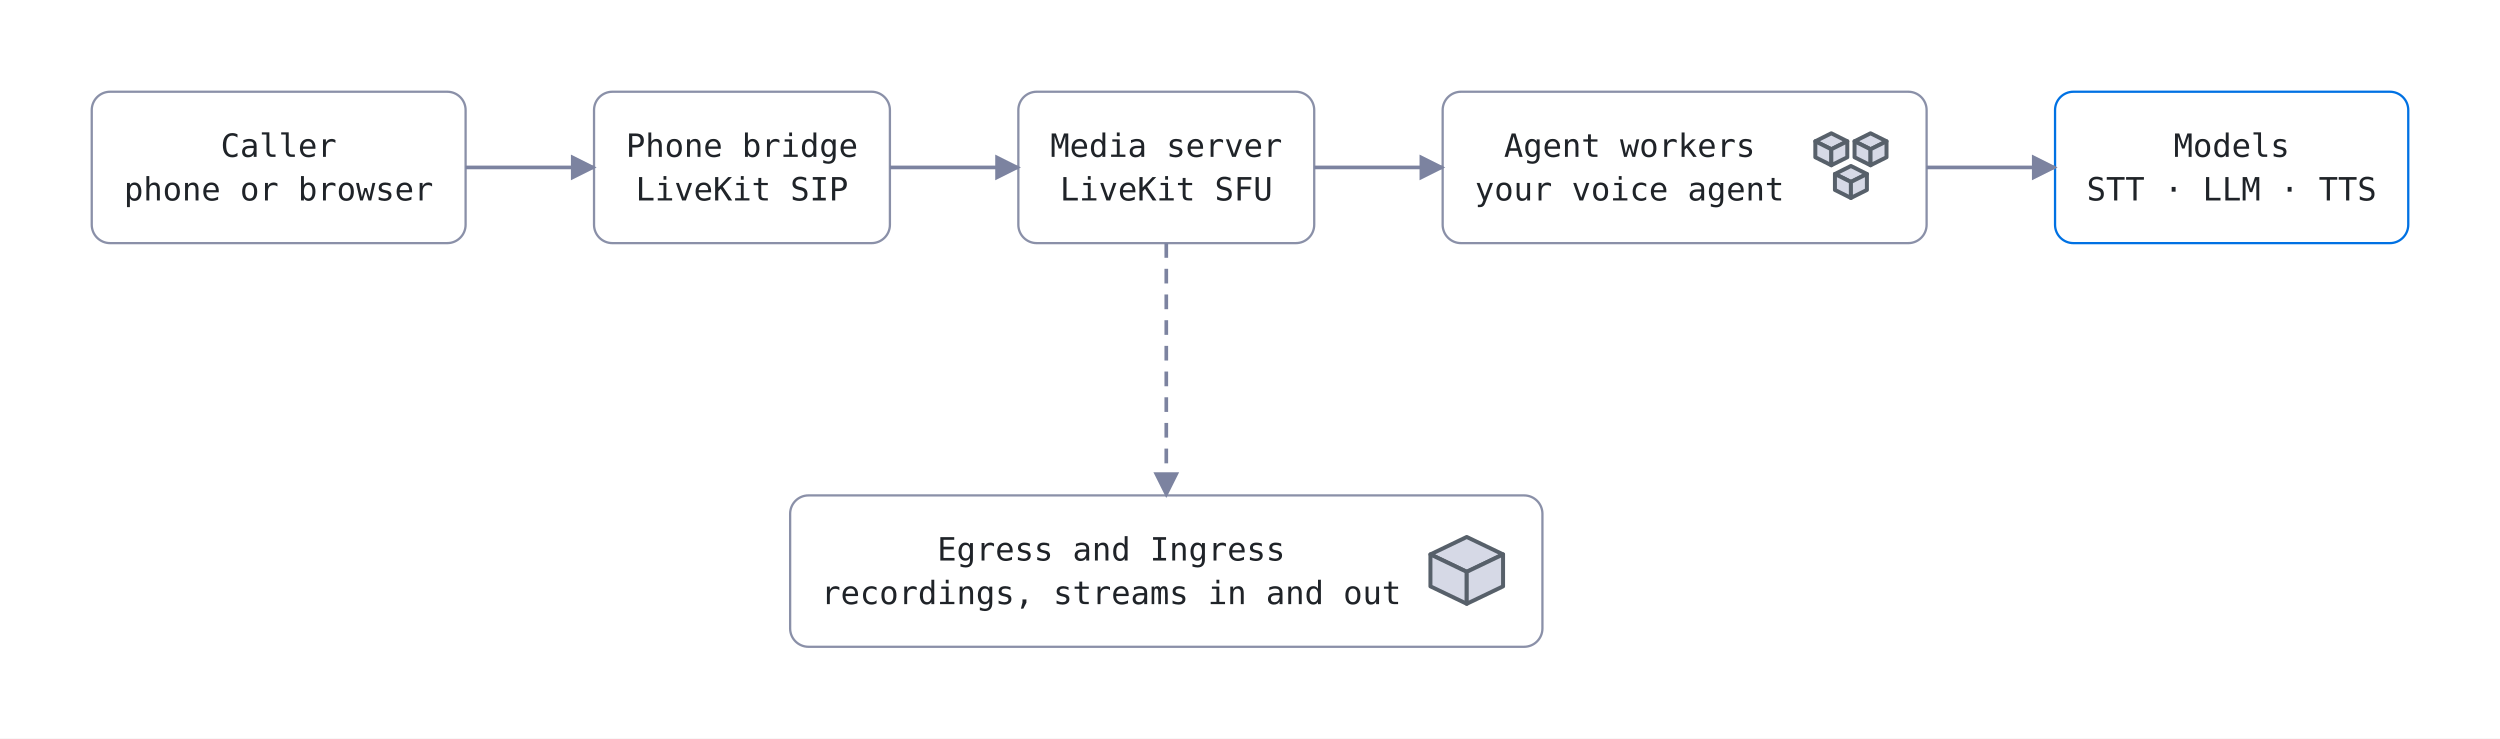
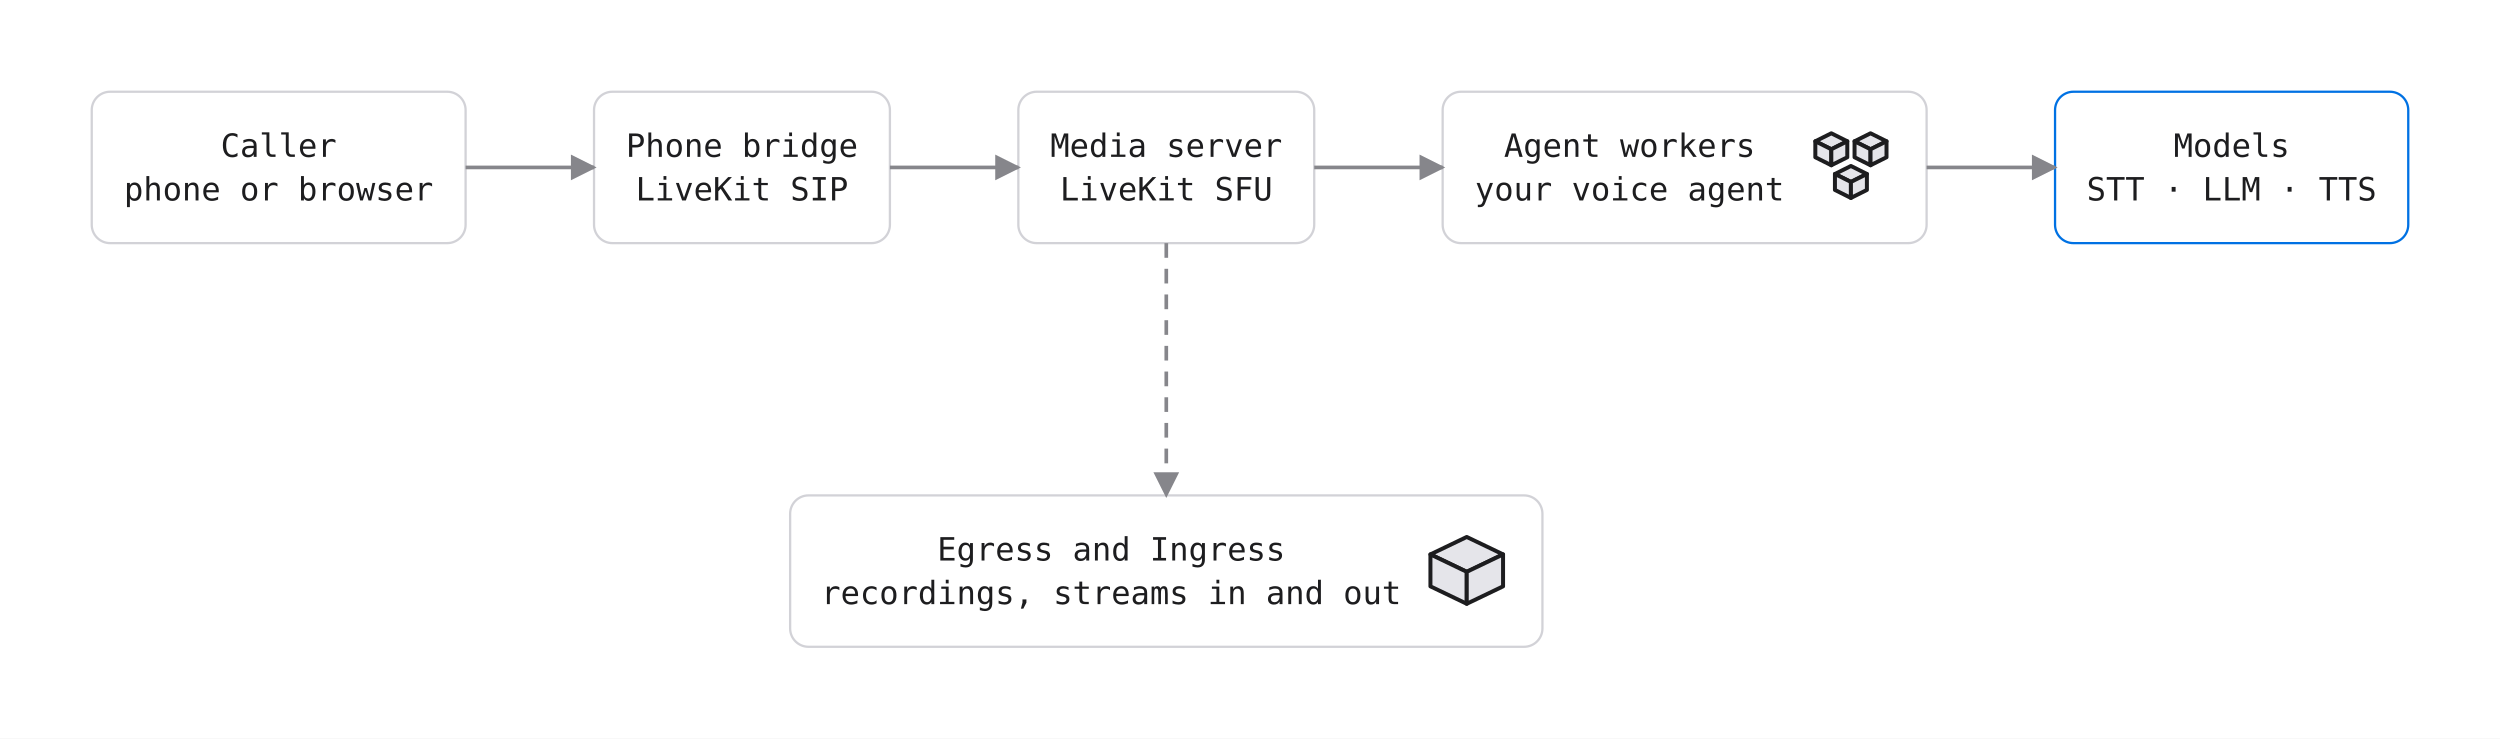
<svg xmlns="http://www.w3.org/2000/svg" width="1090" height="322" viewBox="0 0 1090 322" font-family="'DejaVu Sans Mono', 'Menlo', 'Consolas', 'Liberation Mono', 'Courier New', monospace" font-size="14px">
  <defs>
-     <marker id="r76304a57-arrow-7c83a0" viewBox="0 0 10 10" refX="9" refY="5" markerWidth="7" markerHeight="7" orient="auto-start-reverse">
-       <path d="M 0 0 L 10 5 L 0 10 z" fill="#7c83a0" />
+     <marker id="re67dad1d-arrow-86868b" viewBox="0 0 10 10" refX="9" refY="5" markerWidth="7" markerHeight="7" orient="auto-start-reverse">
+       <path d="M 0 0 L 10 5 L 0 10 z" fill="#86868b" />
    </marker>
  </defs>
  <rect x="0" y="0" width="1090" height="322" fill="#ffffff" />
-   <path d="M48 40 H195 a8 8 0 0 1 8 8 V98 a8 8 0 0 1 -8 8 H48 a8 8 0 0 1 -8 -8 V48 a8 8 0 0 1 8 -8 Z" fill="#ffffff" stroke="#8a90a8" />
-   <text x="121.5" y="68.4" fill="#1f2328" text-anchor="middle">Caller</text>
-   <text x="121.5" y="87.4" fill="#1f2328" text-anchor="middle">phone or browser</text>
-   <path d="M267 40 H380 a8 8 0 0 1 8 8 V98 a8 8 0 0 1 -8 8 H267 a8 8 0 0 1 -8 -8 V48 a8 8 0 0 1 8 -8 Z" fill="#ffffff" stroke="#8a90a8" />
-   <text x="323.5" y="68.4" fill="#1f2328" text-anchor="middle">Phone bridge</text>
-   <text x="323.5" y="87.4" fill="#1f2328" text-anchor="middle">LiveKit SIP</text>
-   <path d="M452 40 H565 a8 8 0 0 1 8 8 V98 a8 8 0 0 1 -8 8 H452 a8 8 0 0 1 -8 -8 V48 a8 8 0 0 1 8 -8 Z" fill="#ffffff" stroke="#8a90a8" />
-   <text x="508.5" y="68.4" fill="#1f2328" text-anchor="middle">Media server</text>
-   <text x="508.5" y="87.4" fill="#1f2328" text-anchor="middle">LiveKit SFU</text>
-   <path d="M637 40 H832 a8 8 0 0 1 8 8 V98 a8 8 0 0 1 -8 8 H637 a8 8 0 0 1 -8 -8 V48 a8 8 0 0 1 8 -8 Z" fill="#ffffff" stroke="#8a90a8" />
-   <text x="710.5" y="68.4" fill="#1f2328" text-anchor="middle">Agent workers</text>
-   <text x="710.5" y="87.4" fill="#1f2328" text-anchor="middle">your voice agent</text>
+   <path d="M48 40 H195 a8 8 0 0 1 8 8 V98 a8 8 0 0 1 -8 8 H48 a8 8 0 0 1 -8 -8 V48 a8 8 0 0 1 8 -8 Z" fill="#ffffff" stroke="#d2d2d7" />
+   <text x="121.5" y="68.4" fill="#1d1d1f" text-anchor="middle">Caller</text>
+   <text x="121.5" y="87.4" fill="#1d1d1f" text-anchor="middle">phone or browser</text>
+   <path d="M267 40 H380 a8 8 0 0 1 8 8 V98 a8 8 0 0 1 -8 8 H267 a8 8 0 0 1 -8 -8 V48 a8 8 0 0 1 8 -8 Z" fill="#ffffff" stroke="#d2d2d7" />
+   <text x="323.5" y="68.4" fill="#1d1d1f" text-anchor="middle">Phone bridge</text>
+   <text x="323.5" y="87.4" fill="#1d1d1f" text-anchor="middle">LiveKit SIP</text>
+   <path d="M452 40 H565 a8 8 0 0 1 8 8 V98 a8 8 0 0 1 -8 8 H452 a8 8 0 0 1 -8 -8 V48 a8 8 0 0 1 8 -8 Z" fill="#ffffff" stroke="#d2d2d7" />
+   <text x="508.5" y="68.4" fill="#1d1d1f" text-anchor="middle">Media server</text>
+   <text x="508.5" y="87.4" fill="#1d1d1f" text-anchor="middle">LiveKit SFU</text>
+   <path d="M637 40 H832 a8 8 0 0 1 8 8 V98 a8 8 0 0 1 -8 8 H637 a8 8 0 0 1 -8 -8 V48 a8 8 0 0 1 8 -8 Z" fill="#ffffff" stroke="#d2d2d7" />
+   <text x="710.5" y="68.4" fill="#1d1d1f" text-anchor="middle">Agent workers</text>
+   <text x="710.5" y="87.4" fill="#1d1d1f" text-anchor="middle">your voice agent</text>
  <g transform="translate(788 54) scale(1.58333)">
-     <path d="M6.6 2.6 L11 4.8 L6.6 7 L2.2 4.8 Z" fill="#d6d9e6" stroke="#57606a" stroke-width="1.1" stroke-linejoin="round" />
-     <path d="M2.2 4.8 L6.6 7 L6.6 11.4 L2.2 9.2 Z" fill="#d6d9e6" stroke="#57606a" stroke-width="1.1" stroke-linejoin="round" />
-     <path d="M11 4.8 L6.6 7 L6.6 11.4 L11 9.2 Z" fill="#d6d9e6" stroke="#57606a" stroke-width="1.1" stroke-linejoin="round" />
-     <path d="M17.4 2.6 L21.8 4.8 L17.4 7 L13 4.8 Z" fill="#d6d9e6" stroke="#57606a" stroke-width="1.1" stroke-linejoin="round" />
-     <path d="M13 4.8 L17.4 7 L17.4 11.4 L13 9.2 Z" fill="#d6d9e6" stroke="#57606a" stroke-width="1.1" stroke-linejoin="round" />
-     <path d="M21.8 4.8 L17.4 7 L17.4 11.4 L21.8 9.2 Z" fill="#d6d9e6" stroke="#57606a" stroke-width="1.1" stroke-linejoin="round" />
-     <path d="M12 11.6 L16.4 13.8 L12 16 L7.6 13.8 Z" fill="#d6d9e6" stroke="#57606a" stroke-width="1.1" stroke-linejoin="round" />
-     <path d="M7.6 13.8 L12 16 L12 20.4 L7.6 18.2 Z" fill="#d6d9e6" stroke="#57606a" stroke-width="1.1" stroke-linejoin="round" />
-     <path d="M16.4 13.8 L12 16 L12 20.4 L16.4 18.2 Z" fill="#d6d9e6" stroke="#57606a" stroke-width="1.1" stroke-linejoin="round" />
+     <path d="M6.6 2.6 L11 4.8 L6.6 7 L2.2 4.8 Z" fill="#e5e5ea" stroke="#1d1d1f" stroke-width="1.1" stroke-linejoin="round" />
+     <path d="M2.2 4.8 L6.6 7 L6.6 11.4 L2.2 9.2 Z" fill="#e5e5ea" stroke="#1d1d1f" stroke-width="1.1" stroke-linejoin="round" />
+     <path d="M11 4.8 L6.6 7 L6.6 11.4 L11 9.2 Z" fill="#e5e5ea" stroke="#1d1d1f" stroke-width="1.1" stroke-linejoin="round" />
+     <path d="M17.4 2.6 L21.8 4.8 L17.4 7 L13 4.8 Z" fill="#e5e5ea" stroke="#1d1d1f" stroke-width="1.1" stroke-linejoin="round" />
+     <path d="M13 4.8 L17.4 7 L17.4 11.4 L13 9.2 Z" fill="#e5e5ea" stroke="#1d1d1f" stroke-width="1.1" stroke-linejoin="round" />
+     <path d="M21.8 4.8 L17.4 7 L17.4 11.4 L21.8 9.2 Z" fill="#e5e5ea" stroke="#1d1d1f" stroke-width="1.1" stroke-linejoin="round" />
+     <path d="M12 11.6 L16.4 13.8 L12 16 L7.6 13.8 Z" fill="#e5e5ea" stroke="#1d1d1f" stroke-width="1.1" stroke-linejoin="round" />
+     <path d="M7.6 13.8 L12 16 L12 20.4 L7.6 18.2 Z" fill="#e5e5ea" stroke="#1d1d1f" stroke-width="1.1" stroke-linejoin="round" />
+     <path d="M16.4 13.8 L12 16 L12 20.4 L16.4 18.2 Z" fill="#e5e5ea" stroke="#1d1d1f" stroke-width="1.1" stroke-linejoin="round" />
  </g>
  <path d="M904 40 H1042 a8 8 0 0 1 8 8 V98 a8 8 0 0 1 -8 8 H904 a8 8 0 0 1 -8 -8 V48 a8 8 0 0 1 8 -8 Z" fill="#ffffff" stroke="#0071e3" />
-   <text x="973" y="68.4" fill="#1f2328" text-anchor="middle">Models</text>
-   <text x="973" y="87.4" fill="#1f2328" text-anchor="middle">STT · LLM · TTS</text>
-   <path d="M352.5 216 H664.5 a8 8 0 0 1 8 8 V274 a8 8 0 0 1 -8 8 H352.5 a8 8 0 0 1 -8 -8 V224 a8 8 0 0 1 8 -8 Z" fill="#ffffff" stroke="#8a90a8" />
-   <text x="484.5" y="244.4" fill="#1f2328" text-anchor="middle">Egress and Ingress</text>
-   <text x="484.5" y="263.4" fill="#1f2328" text-anchor="middle">recordings, streams in and out</text>
+   <text x="973" y="68.4" fill="#1d1d1f" text-anchor="middle">Models</text>
+   <text x="973" y="87.4" fill="#1d1d1f" text-anchor="middle">STT · LLM · TTS</text>
+   <path d="M352.5 216 H664.5 a8 8 0 0 1 8 8 V274 a8 8 0 0 1 -8 8 H352.5 a8 8 0 0 1 -8 -8 V224 a8 8 0 0 1 8 -8 Z" fill="#ffffff" stroke="#d2d2d7" />
+   <text x="484.5" y="244.4" fill="#1d1d1f" text-anchor="middle">Egress and Ingress</text>
+   <text x="484.5" y="263.4" fill="#1d1d1f" text-anchor="middle">recordings, streams in and out</text>
  <g transform="translate(620.5 230) scale(1.58333)">
-     <path d="M12 2.6 L22 7.4 L12 12.2 L2 7.4 Z" fill="#d6d9e6" stroke="#57606a" stroke-width="1.1" stroke-linejoin="round" />
-     <path d="M2 7.4 L12 12.2 L12 21 L2 16.2 Z" fill="#d6d9e6" stroke="#57606a" stroke-width="1.1" stroke-linejoin="round" />
-     <path d="M22 7.4 L12 12.2 L12 21 L22 16.2 Z" fill="#d6d9e6" stroke="#57606a" stroke-width="1.1" stroke-linejoin="round" />
+     <path d="M12 2.6 L22 7.4 L12 12.2 L2 7.4 Z" fill="#e5e5ea" stroke="#1d1d1f" stroke-width="1.1" stroke-linejoin="round" />
+     <path d="M2 7.4 L12 12.2 L12 21 L2 16.2 Z" fill="#e5e5ea" stroke="#1d1d1f" stroke-width="1.1" stroke-linejoin="round" />
+     <path d="M22 7.4 L12 12.2 L12 21 L22 16.2 Z" fill="#e5e5ea" stroke="#1d1d1f" stroke-width="1.1" stroke-linejoin="round" />
  </g>
-   <path d="M 203 73 C 227 73, 235 73, 247.8 73 L 259 73" fill="none" stroke="#7c83a0" stroke-width="1.6" marker-end="url(#r76304a57-arrow-7c83a0)" />
-   <path d="M 388 73 C 412 73, 420 73, 432.8 73 L 444 73" fill="none" stroke="#7c83a0" stroke-width="1.6" marker-end="url(#r76304a57-arrow-7c83a0)" />
-   <path d="M 573 73 C 597 73, 605 73, 617.8 73 L 629 73" fill="none" stroke="#7c83a0" stroke-width="1.6" marker-end="url(#r76304a57-arrow-7c83a0)" />
-   <path d="M 840 73 C 864 73, 872 73, 884.8 73 L 896 73" fill="none" stroke="#7c83a0" stroke-width="1.6" marker-end="url(#r76304a57-arrow-7c83a0)" />
-   <path d="M 508.5 106 C 508.5 150, 508.5 172, 508.5 204.8 L 508.5 216" fill="none" stroke="#7c83a0" stroke-width="1.6" stroke-dasharray="6.4 4.8" marker-end="url(#r76304a57-arrow-7c83a0)" />
+   <path d="M 203 73 C 227 73, 235 73, 247.8 73 L 259 73" fill="none" stroke="#86868b" stroke-width="1.6" marker-end="url(#re67dad1d-arrow-86868b)" />
+   <path d="M 388 73 C 412 73, 420 73, 432.8 73 L 444 73" fill="none" stroke="#86868b" stroke-width="1.6" marker-end="url(#re67dad1d-arrow-86868b)" />
+   <path d="M 573 73 C 597 73, 605 73, 617.8 73 L 629 73" fill="none" stroke="#86868b" stroke-width="1.6" marker-end="url(#re67dad1d-arrow-86868b)" />
+   <path d="M 840 73 C 864 73, 872 73, 884.8 73 L 896 73" fill="none" stroke="#86868b" stroke-width="1.6" marker-end="url(#re67dad1d-arrow-86868b)" />
+   <path d="M 508.5 106 C 508.5 150, 508.5 172, 508.5 204.8 L 508.5 216" fill="none" stroke="#86868b" stroke-width="1.6" stroke-dasharray="6.4 4.8" marker-end="url(#re67dad1d-arrow-86868b)" />
</svg>
